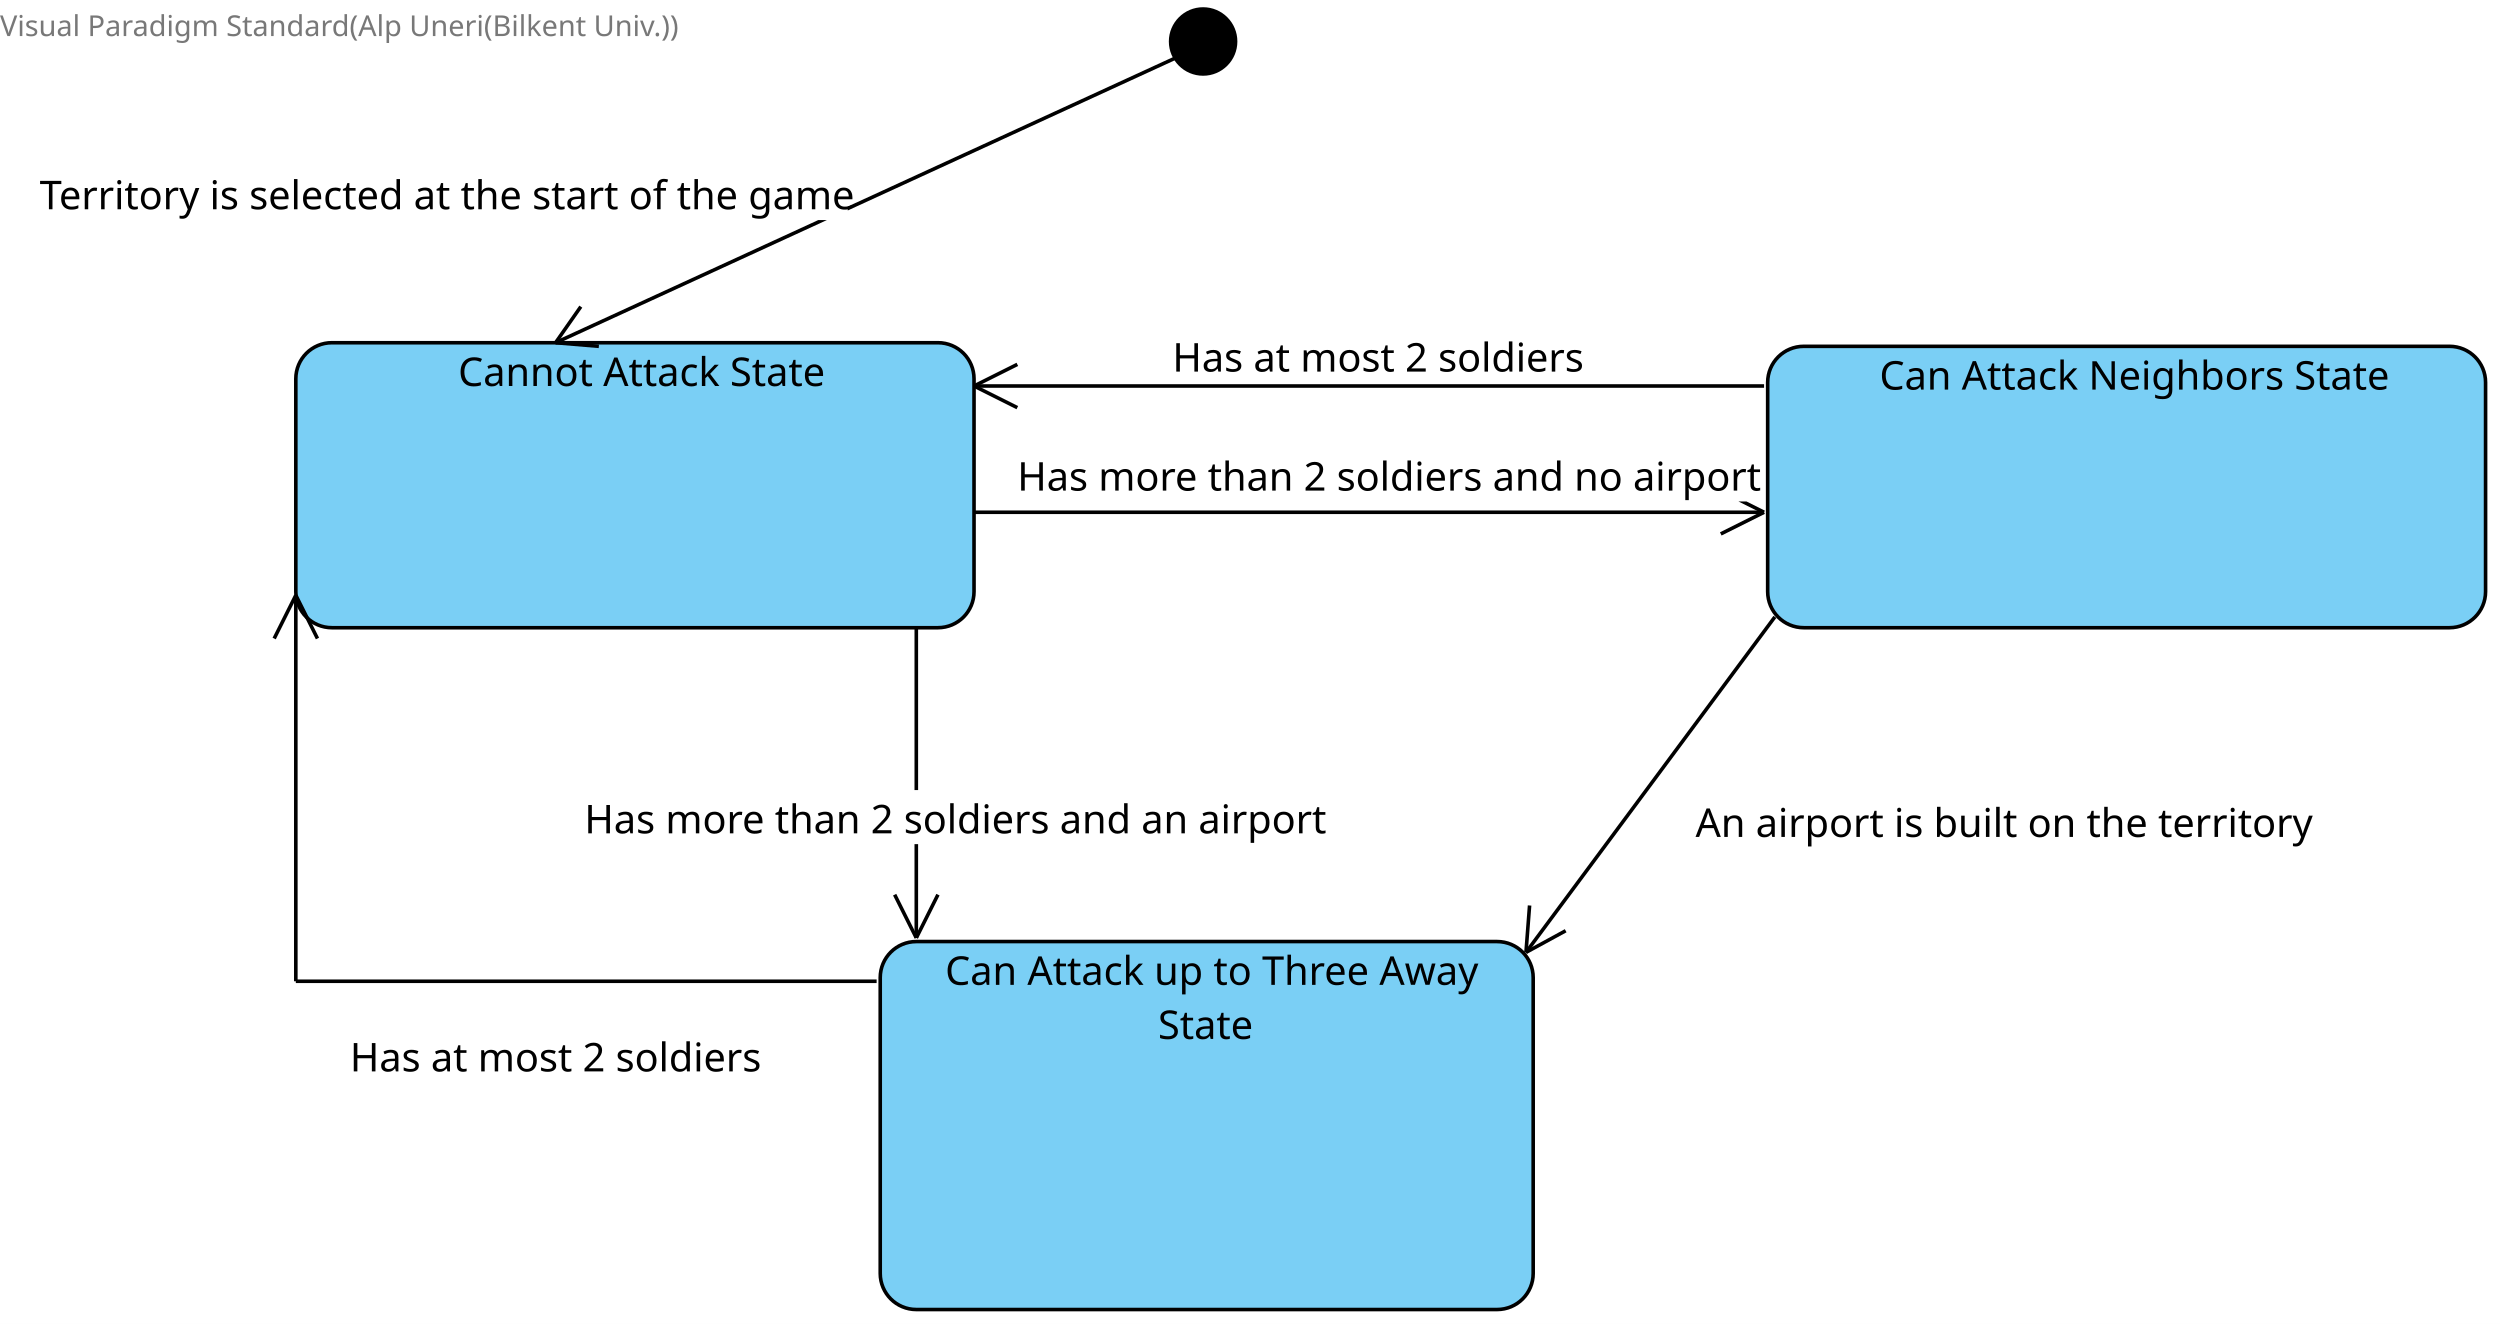
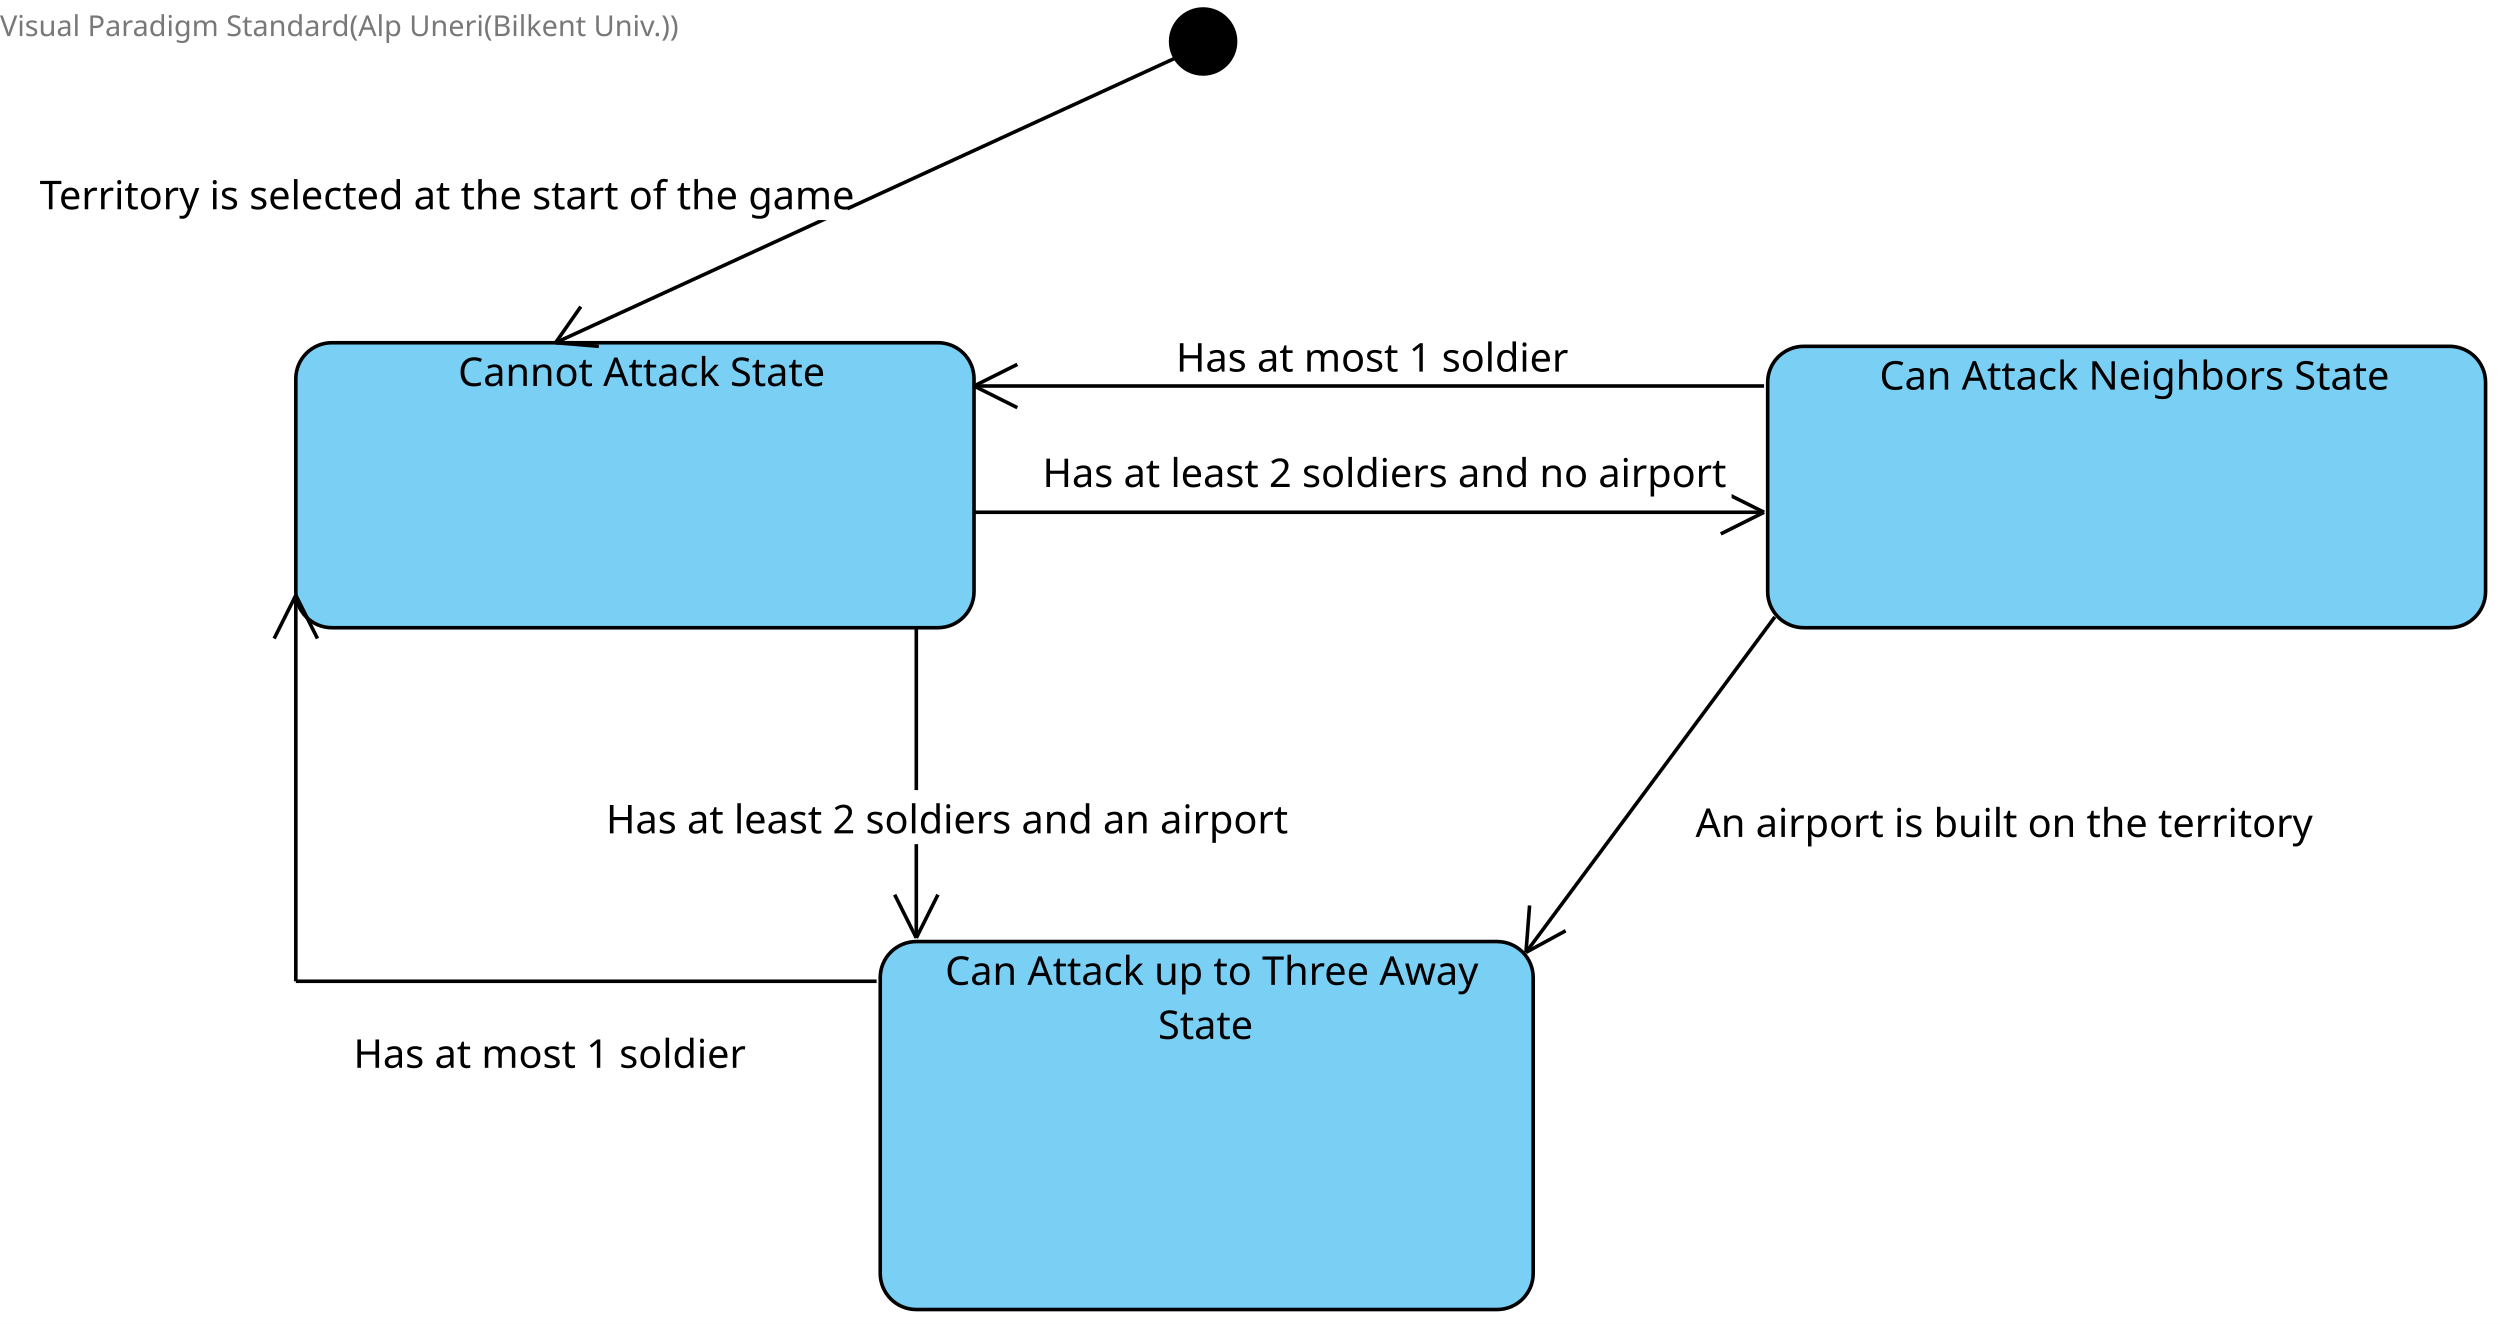
<svg xmlns="http://www.w3.org/2000/svg" fill-opacity="0" color-rendering="auto" color-interpolation="auto" text-rendering="auto" stroke="rgb(0,0,0)" stroke-linecap="square" width="693" stroke-miterlimit="10" shape-rendering="auto" stroke-opacity="0" fill="rgb(0,0,0)" stroke-dasharray="none" font-weight="normal" stroke-width="1" height="367" font-family="'Dialog'" font-style="normal" stroke-linejoin="miter" font-size="12px" stroke-dashoffset="0" image-rendering="auto">
  <defs id="genericDefs" />
  <g>
    <defs id="defs1">
      <clipPath clipPathUnits="userSpaceOnUse" id="clipPath1">
        <path d="M-7 -7 L31 -7 L31 31 L-7 31 L-7 -7 Z" />
      </clipPath>
      <clipPath clipPathUnits="userSpaceOnUse" id="clipPath2">
        <path d="M-7 -7 L199 -7 L199 90 L-7 90 L-7 -7 Z" />
      </clipPath>
      <clipPath clipPathUnits="userSpaceOnUse" id="clipPath3">
        <path d="M-7 -7 L210 -7 L210 89 L-7 89 L-7 -7 Z" />
      </clipPath>
      <clipPath clipPathUnits="userSpaceOnUse" id="clipPath4">
        <path d="M-7 -7 L192 -7 L192 113 L-7 113 L-7 -7 Z" />
      </clipPath>
      <clipPath clipPathUnits="userSpaceOnUse" id="clipPath5">
        <path d="M-188 -15 L376 -15 L376 30 L-188 30 L-188 -15 Z" />
      </clipPath>
      <clipPath clipPathUnits="userSpaceOnUse" id="clipPath6">
        <path d="M-199 -15 L398 -15 L398 30 L-199 30 L-199 -15 Z" />
      </clipPath>
      <clipPath clipPathUnits="userSpaceOnUse" id="clipPath7">
        <path d="M-181 -30 L362 -30 L362 60 L-181 60 L-181 -30 Z" />
      </clipPath>
      <clipPath clipPathUnits="userSpaceOnUse" id="clipPath8">
        <path d="M0 0 L276 0 L276 183 L0 183 L0 0 Z" />
      </clipPath>
      <clipPath clipPathUnits="userSpaceOnUse" id="clipPath9">
-         <path d="M0 0 L0 80 L131 80 L131 95 L0 95 L0 183 L276 183 L276 173 L169 173 L169 158 L276 158 L276 140 L211 140 L211 125 L276 125 L276 0 Z" />
+         <path d="M0 0 L0 80 L131 80 L131 95 L0 95 L0 183 L276 183 L276 173 L176 173 L176 157 L276 157 L276 140 L213 140 L213 125 L276 125 L276 0 Z" />
      </clipPath>
      <clipPath clipPathUnits="userSpaceOnUse" id="clipPath10">
        <path d="M0 0 L323 0 L323 104 L0 104 L0 0 Z" />
      </clipPath>
      <clipPath clipPathUnits="userSpaceOnUse" id="clipPath11">
-         <path d="M267 32 L267 47 L53 47 L53 32 ZM0 0 L0 104 L323 104 L323 0 L224 0 L224 14 L95 14 L95 0 Z" />
+         <path d="M260 31 L260 47 L60 47 L60 31 ZM0 0 L0 104 L323 104 L323 0 L221 0 L221 14 L97 14 L97 0 Z" />
      </clipPath>
      <clipPath clipPathUnits="userSpaceOnUse" id="clipPath12">
        <path d="M0 0 L173 0 L173 197 L0 197 L0 0 Z" />
      </clipPath>
      <clipPath clipPathUnits="userSpaceOnUse" id="clipPath13">
-         <path d="M0 0 L0 3 L114 3 L114 18 L0 18 L0 197 L173 197 L173 114 L87 114 L87 99 L173 99 L173 0 Z" />
+         <path d="M0 0 L0 2 L107 2 L107 18 L0 18 L0 197 L173 197 L173 114 L87 114 L87 99 L173 99 L173 0 Z" />
      </clipPath>
      <clipPath clipPathUnits="userSpaceOnUse" id="clipPath14">
        <path d="M0 0 L104 0 L104 190 L0 190 L0 0 Z" />
      </clipPath>
      <clipPath clipPathUnits="userSpaceOnUse" id="clipPath15">
-         <path d="M0 0 L0 95 L104 95 L104 15 L69 15 L69 0 ZM0 110 L0 161 L12 161 L12 176 L0 176 L0 190 L104 190 L104 110 Z" />
+         <path d="M0 0 L0 95 L104 95 L104 15 L76 15 L76 0 ZM0 110 L0 160 L9 160 L9 176 L0 176 L0 190 L104 190 L104 110 Z" />
      </clipPath>
      <clipPath clipPathUnits="userSpaceOnUse" id="clipPath16">
-         <path d="M224 34 L224 49 L95 49 L95 34 ZM267 67 L267 82 L53 82 L53 67 ZM15 0 L15 4 L0 4 L0 104 L323 104 L323 0 Z" />
+         <path d="M221 34 L221 49 L97 49 L97 34 ZM260 66 L260 82 L60 82 L60 66 ZM15 0 L15 4 L0 4 L0 104 L323 104 L323 0 Z" />
      </clipPath>
      <clipPath clipPathUnits="userSpaceOnUse" id="clipPath17">
        <path d="M0 0 L265 0 L265 211 L0 211 L0 0 Z" />
      </clipPath>
      <clipPath clipPathUnits="userSpaceOnUse" id="clipPath18">
-         <path d="M184 170 L184 185 L55 185 L55 170 ZM0 0 L0 211 L265 211 L265 119 L121 119 L121 104 L265 104 L265 24 L241 24 L241 9 L265 9 L265 0 Z" />
+         <path d="M181 169 L181 185 L56 185 L56 169 ZM0 0 L0 211 L265 211 L265 119 L127 119 L127 104 L265 104 L265 24 L248 24 L248 8 L265 8 L265 0 Z" />
      </clipPath>
      <clipPath clipPathUnits="userSpaceOnUse" id="clipPath19">
-         <path d="M-129 -15 L258 -15 L258 30 L-129 30 L-129 -15 Z" />
+         <path d="M-125 -16 L250 -16 L250 32 L-125 32 L-125 -16 Z" />
      </clipPath>
      <clipPath clipPathUnits="userSpaceOnUse" id="clipPath20">
-         <path d="M-214 -15 L428 -15 L428 30 L-214 30 L-214 -15 Z" />
+         <path d="M-124 -15 L248 -15 L248 30 L-124 30 L-124 -15 Z" />
      </clipPath>
      <clipPath clipPathUnits="userSpaceOnUse" id="clipPath21">
+         <path d="M-200 -15 L400 -15 L400 30 L-200 30 L-200 -15 Z" />
+       </clipPath>
+       <clipPath clipPathUnits="userSpaceOnUse" id="clipPath22">
        <path d="M-176 -15 L352 -15 L352 30 L-176 30 L-176 -15 Z" />
      </clipPath>
-       <clipPath clipPathUnits="userSpaceOnUse" id="clipPath22">
+       <clipPath clipPathUnits="userSpaceOnUse" id="clipPath23">
+         <path d="M-200 -16 L400 -16 L400 32 L-200 32 L-200 -16 Z" />
+       </clipPath>
+       <clipPath clipPathUnits="userSpaceOnUse" id="clipPath24">
        <path d="M-233 -15 L466 -15 L466 30 L-233 30 L-233 -15 Z" />
      </clipPath>
    </defs>
    <g fill="white" text-rendering="geometricPrecision" fill-opacity="1" stroke-opacity="1" stroke="white">
      <rect x="0" width="693" height="367" y="0" stroke="none" />
    </g>
    <g font-size="11px" transform="translate(324,2)" fill-opacity="1" fill="black" text-rendering="geometricPrecision" image-rendering="optimizeQuality" font-family="sans-serif" stroke="black" stroke-opacity="1">
      <circle r="9.5" clip-path="url(#clipPath1)" cx="9.5" cy="9.5" stroke="none" />
    </g>
    <g font-size="11px" transform="translate(82,95)" fill-opacity="1" fill="rgb(122,207,245)" text-rendering="geometricPrecision" image-rendering="optimizeQuality" font-family="sans-serif" stroke="rgb(122,207,245)" stroke-opacity="1">
      <rect x="0" y="0" clip-path="url(#clipPath2)" width="188" rx="10" ry="10" height="79" stroke="none" />
    </g>
    <g stroke-linecap="butt" font-size="11px" transform="translate(82,95)" fill-opacity="1" fill="black" text-rendering="geometricPrecision" image-rendering="optimizeQuality" font-family="sans-serif" stroke-linejoin="round" stroke="black" stroke-opacity="1" stroke-miterlimit="0">
      <rect x="0" y="0" clip-path="url(#clipPath2)" fill="none" width="188" rx="10" ry="10" height="79" />
    </g>
    <g font-size="11px" transform="translate(490,96)" fill-opacity="1" fill="rgb(122,207,245)" text-rendering="geometricPrecision" image-rendering="optimizeQuality" font-family="sans-serif" stroke="rgb(122,207,245)" stroke-opacity="1">
      <rect x="0" y="0" clip-path="url(#clipPath3)" width="199" rx="10" ry="10" height="78" stroke="none" />
    </g>
    <g stroke-linecap="butt" font-size="11px" transform="translate(490,96)" fill-opacity="1" fill="black" text-rendering="geometricPrecision" image-rendering="optimizeQuality" font-family="sans-serif" stroke-linejoin="round" stroke="black" stroke-opacity="1" stroke-miterlimit="0">
      <rect x="0" y="0" clip-path="url(#clipPath3)" fill="none" width="199" rx="10" ry="10" height="78" />
    </g>
    <g font-size="11px" transform="translate(244,261)" fill-opacity="1" fill="rgb(122,207,245)" text-rendering="geometricPrecision" image-rendering="optimizeQuality" font-family="sans-serif" stroke="rgb(122,207,245)" stroke-opacity="1">
      <rect x="0" y="0" clip-path="url(#clipPath4)" width="181" rx="10" ry="10" height="102" stroke="none" />
    </g>
    <g stroke-linecap="butt" font-size="11px" transform="translate(244,261)" fill-opacity="1" fill="black" text-rendering="geometricPrecision" image-rendering="optimizeQuality" font-family="sans-serif" stroke-linejoin="round" stroke="black" stroke-opacity="1" stroke-miterlimit="0">
      <rect x="0" y="0" clip-path="url(#clipPath4)" fill="none" width="181" rx="10" ry="10" height="102" />
    </g>
    <g font-size="11px" transform="translate(82,95)" fill-opacity="1" fill="black" text-rendering="geometricPrecision" image-rendering="optimizeQuality" font-family="sans-serif" stroke="black" stroke-opacity="1">
      <text x="45" xml:space="preserve" y="12" clip-path="url(#clipPath5)" stroke="none">Cannot Attack State</text>
    </g>
    <g font-size="11px" transform="translate(490,96)" fill-opacity="1" fill="black" text-rendering="geometricPrecision" image-rendering="optimizeQuality" font-family="sans-serif" stroke="black" stroke-opacity="1">
      <text x="31" xml:space="preserve" y="12" clip-path="url(#clipPath6)" stroke="none">Can Attack Neighbors State</text>
    </g>
    <g font-size="11px" transform="translate(244,261)" fill-opacity="1" fill="black" text-rendering="geometricPrecision" image-rendering="optimizeQuality" font-family="sans-serif" stroke="black" stroke-opacity="1">
      <text x="18" xml:space="preserve" y="12" clip-path="url(#clipPath7)" stroke="none">Can Attack up to Three Away</text>
      <text x="77" xml:space="preserve" y="27" clip-path="url(#clipPath7)" stroke="none">State</text>
    </g>
    <g stroke-linecap="butt" font-size="11px" transform="translate(104,-34)" fill-opacity="1" fill="black" text-rendering="geometricPrecision" image-rendering="optimizeQuality" font-family="sans-serif" stroke-linejoin="round" stroke="black" stroke-opacity="1">
      <line y2="129" fill="none" x1="222" clip-path="url(#clipPath9)" x2="50" y1="50" />
      <line y2="130" fill="none" x1="50" clip-path="url(#clipPath9)" x2="62" y1="129" />
      <line y2="119" fill="none" x1="50" clip-path="url(#clipPath9)" x2="57" y1="129" />
    </g>
    <g stroke-linecap="butt" font-size="11px" transform="translate(220,92)" fill-opacity="1" fill="black" text-rendering="geometricPrecision" image-rendering="optimizeQuality" font-family="sans-serif" stroke-linejoin="round" stroke="black" stroke-opacity="1">
      <line y2="50" fill="none" x1="50" clip-path="url(#clipPath11)" x2="269" y1="50" />
      <line y2="44" fill="none" x1="269" clip-path="url(#clipPath11)" x2="257" y1="50" />
      <line y2="56" fill="none" x1="269" clip-path="url(#clipPath11)" x2="257" y1="50" />
    </g>
    <g stroke-linecap="butt" font-size="11px" transform="translate(373,121)" fill-opacity="1" fill="black" text-rendering="geometricPrecision" image-rendering="optimizeQuality" font-family="sans-serif" stroke-linejoin="round" stroke="black" stroke-opacity="1">
      <line y2="143" fill="none" x1="119" clip-path="url(#clipPath13)" x2="50" y1="50" />
      <line y2="137" fill="none" x1="50" clip-path="url(#clipPath13)" x2="61" y1="143" />
      <line y2="130" fill="none" x1="50" clip-path="url(#clipPath13)" x2="51" y1="143" />
    </g>
    <g stroke-linecap="butt" font-size="11px" transform="translate(204,124)" fill-opacity="1" fill="black" text-rendering="geometricPrecision" image-rendering="optimizeQuality" font-family="sans-serif" stroke-linejoin="round" stroke="black" stroke-opacity="1">
      <line y2="136" fill="none" x1="50" clip-path="url(#clipPath15)" x2="50" y1="50" />
      <line y2="124" fill="none" x1="50" clip-path="url(#clipPath15)" x2="56" y1="136" />
      <line y2="124" fill="none" x1="50" clip-path="url(#clipPath15)" x2="44" y1="136" />
    </g>
    <g stroke-linecap="butt" font-size="11px" transform="translate(220,57)" fill-opacity="1" fill="black" text-rendering="geometricPrecision" image-rendering="optimizeQuality" font-family="sans-serif" stroke-linejoin="round" stroke="black" stroke-opacity="1">
      <line y2="50" fill="none" x1="269" clip-path="url(#clipPath16)" x2="50" y1="50" />
      <line y2="56" fill="none" x1="50" clip-path="url(#clipPath16)" x2="62" y1="50" />
      <line y2="44" fill="none" x1="50" clip-path="url(#clipPath16)" x2="62" y1="50" />
    </g>
    <g stroke-linecap="butt" font-size="11px" transform="translate(32,115)" fill-opacity="1" fill="black" text-rendering="geometricPrecision" image-rendering="optimizeQuality" font-family="sans-serif" stroke-linejoin="round" stroke="black" stroke-opacity="1">
      <line y2="157" fill="none" x1="211" clip-path="url(#clipPath18)" x2="50" y1="157" />
      <line y2="50" fill="none" x1="50" clip-path="url(#clipPath18)" x2="50" y1="157" />
      <line y2="62" fill="none" x1="50" clip-path="url(#clipPath18)" x2="44" y1="50" />
      <line y2="62" fill="none" x1="50" clip-path="url(#clipPath18)" x2="56" y1="50" />
    </g>
-     <g font-size="11px" transform="translate(87,285)" fill-opacity="1" fill="black" text-rendering="geometricPrecision" image-rendering="optimizeQuality" font-family="sans-serif" stroke="black" stroke-opacity="1">
-       <text x="10" xml:space="preserve" y="12" clip-path="url(#clipPath19)" stroke="none">Has at most 2 soldiers</text>
+     <g font-size="11px" transform="translate(88,284)" fill-opacity="1" fill="black" text-rendering="geometricPrecision" image-rendering="optimizeQuality" font-family="sans-serif" stroke="black" stroke-opacity="1">
+       <text x="10" xml:space="preserve" y="12" clip-path="url(#clipPath19)" stroke="none">Has at most 1 soldier</text>
    </g>
-     <g font-size="11px" transform="translate(315,91)" fill-opacity="1" fill="black" text-rendering="geometricPrecision" image-rendering="optimizeQuality" font-family="sans-serif" stroke="black" stroke-opacity="1">
-       <text x="10" xml:space="preserve" y="12" clip-path="url(#clipPath19)" stroke="none">Has at most 2 soldiers</text>
+     <g font-size="11px" transform="translate(317,91)" fill-opacity="1" fill="black" text-rendering="geometricPrecision" image-rendering="optimizeQuality" font-family="sans-serif" stroke="black" stroke-opacity="1">
+       <text x="9" xml:space="preserve" y="12" clip-path="url(#clipPath20)" stroke="none">Has at most 1 soldier</text>
    </g>
-     <g font-size="11px" transform="translate(153,219)" fill-opacity="1" fill="black" text-rendering="geometricPrecision" image-rendering="optimizeQuality" font-family="sans-serif" stroke="black" stroke-opacity="1">
-       <text x="9" xml:space="preserve" y="12" clip-path="url(#clipPath20)" stroke="none">Has more than 2 soldiers and an airport</text>
+     <g font-size="11px" transform="translate(159,219)" fill-opacity="1" fill="black" text-rendering="geometricPrecision" image-rendering="optimizeQuality" font-family="sans-serif" stroke="black" stroke-opacity="1">
+       <text x="9" xml:space="preserve" y="12" clip-path="url(#clipPath21)" stroke="none">Has at least 2 soldiers and an airport</text>
    </g>
    <g font-size="11px" transform="translate(460,220)" fill-opacity="1" fill="black" text-rendering="geometricPrecision" image-rendering="optimizeQuality" font-family="sans-serif" stroke="black" stroke-opacity="1">
-       <text x="10" xml:space="preserve" y="12" clip-path="url(#clipPath21)" stroke="none">An airport is built on the territory</text>
+       <text x="10" xml:space="preserve" y="12" clip-path="url(#clipPath22)" stroke="none">An airport is built on the territory</text>
    </g>
-     <g font-size="11px" transform="translate(273,124)" fill-opacity="1" fill="black" text-rendering="geometricPrecision" image-rendering="optimizeQuality" font-family="sans-serif" stroke="black" stroke-opacity="1">
-       <text x="9" xml:space="preserve" y="12" clip-path="url(#clipPath20)" stroke="none">Has more than 2 soldiers and no airport</text>
+     <g font-size="11px" transform="translate(280,123)" fill-opacity="1" fill="black" text-rendering="geometricPrecision" image-rendering="optimizeQuality" font-family="sans-serif" stroke="black" stroke-opacity="1">
+       <text x="9" xml:space="preserve" y="12" clip-path="url(#clipPath23)" stroke="none">Has at least 2 soldiers and no airport</text>
    </g>
    <g font-size="11px" transform="translate(2,46)" fill-opacity="1" fill="black" text-rendering="geometricPrecision" image-rendering="optimizeQuality" font-family="sans-serif" stroke="black" stroke-opacity="1">
-       <text x="9" xml:space="preserve" y="12" clip-path="url(#clipPath22)" stroke="none">Territory is selected at the start of the game</text>
+       <text x="9" xml:space="preserve" y="12" clip-path="url(#clipPath24)" stroke="none">Territory is selected at the start of the game</text>
    </g>
    <g font-size="8px" fill-opacity="1" fill="rgb(120,120,120)" text-rendering="geometricPrecision" image-rendering="optimizeQuality" stroke="rgb(120,120,120)" stroke-opacity="1">
      <text x="0" xml:space="preserve" y="10" stroke="none">Visual Paradigm Standard(Alp Uneri(Bilkent Univ.))</text>
    </g>
  </g>
</svg>
